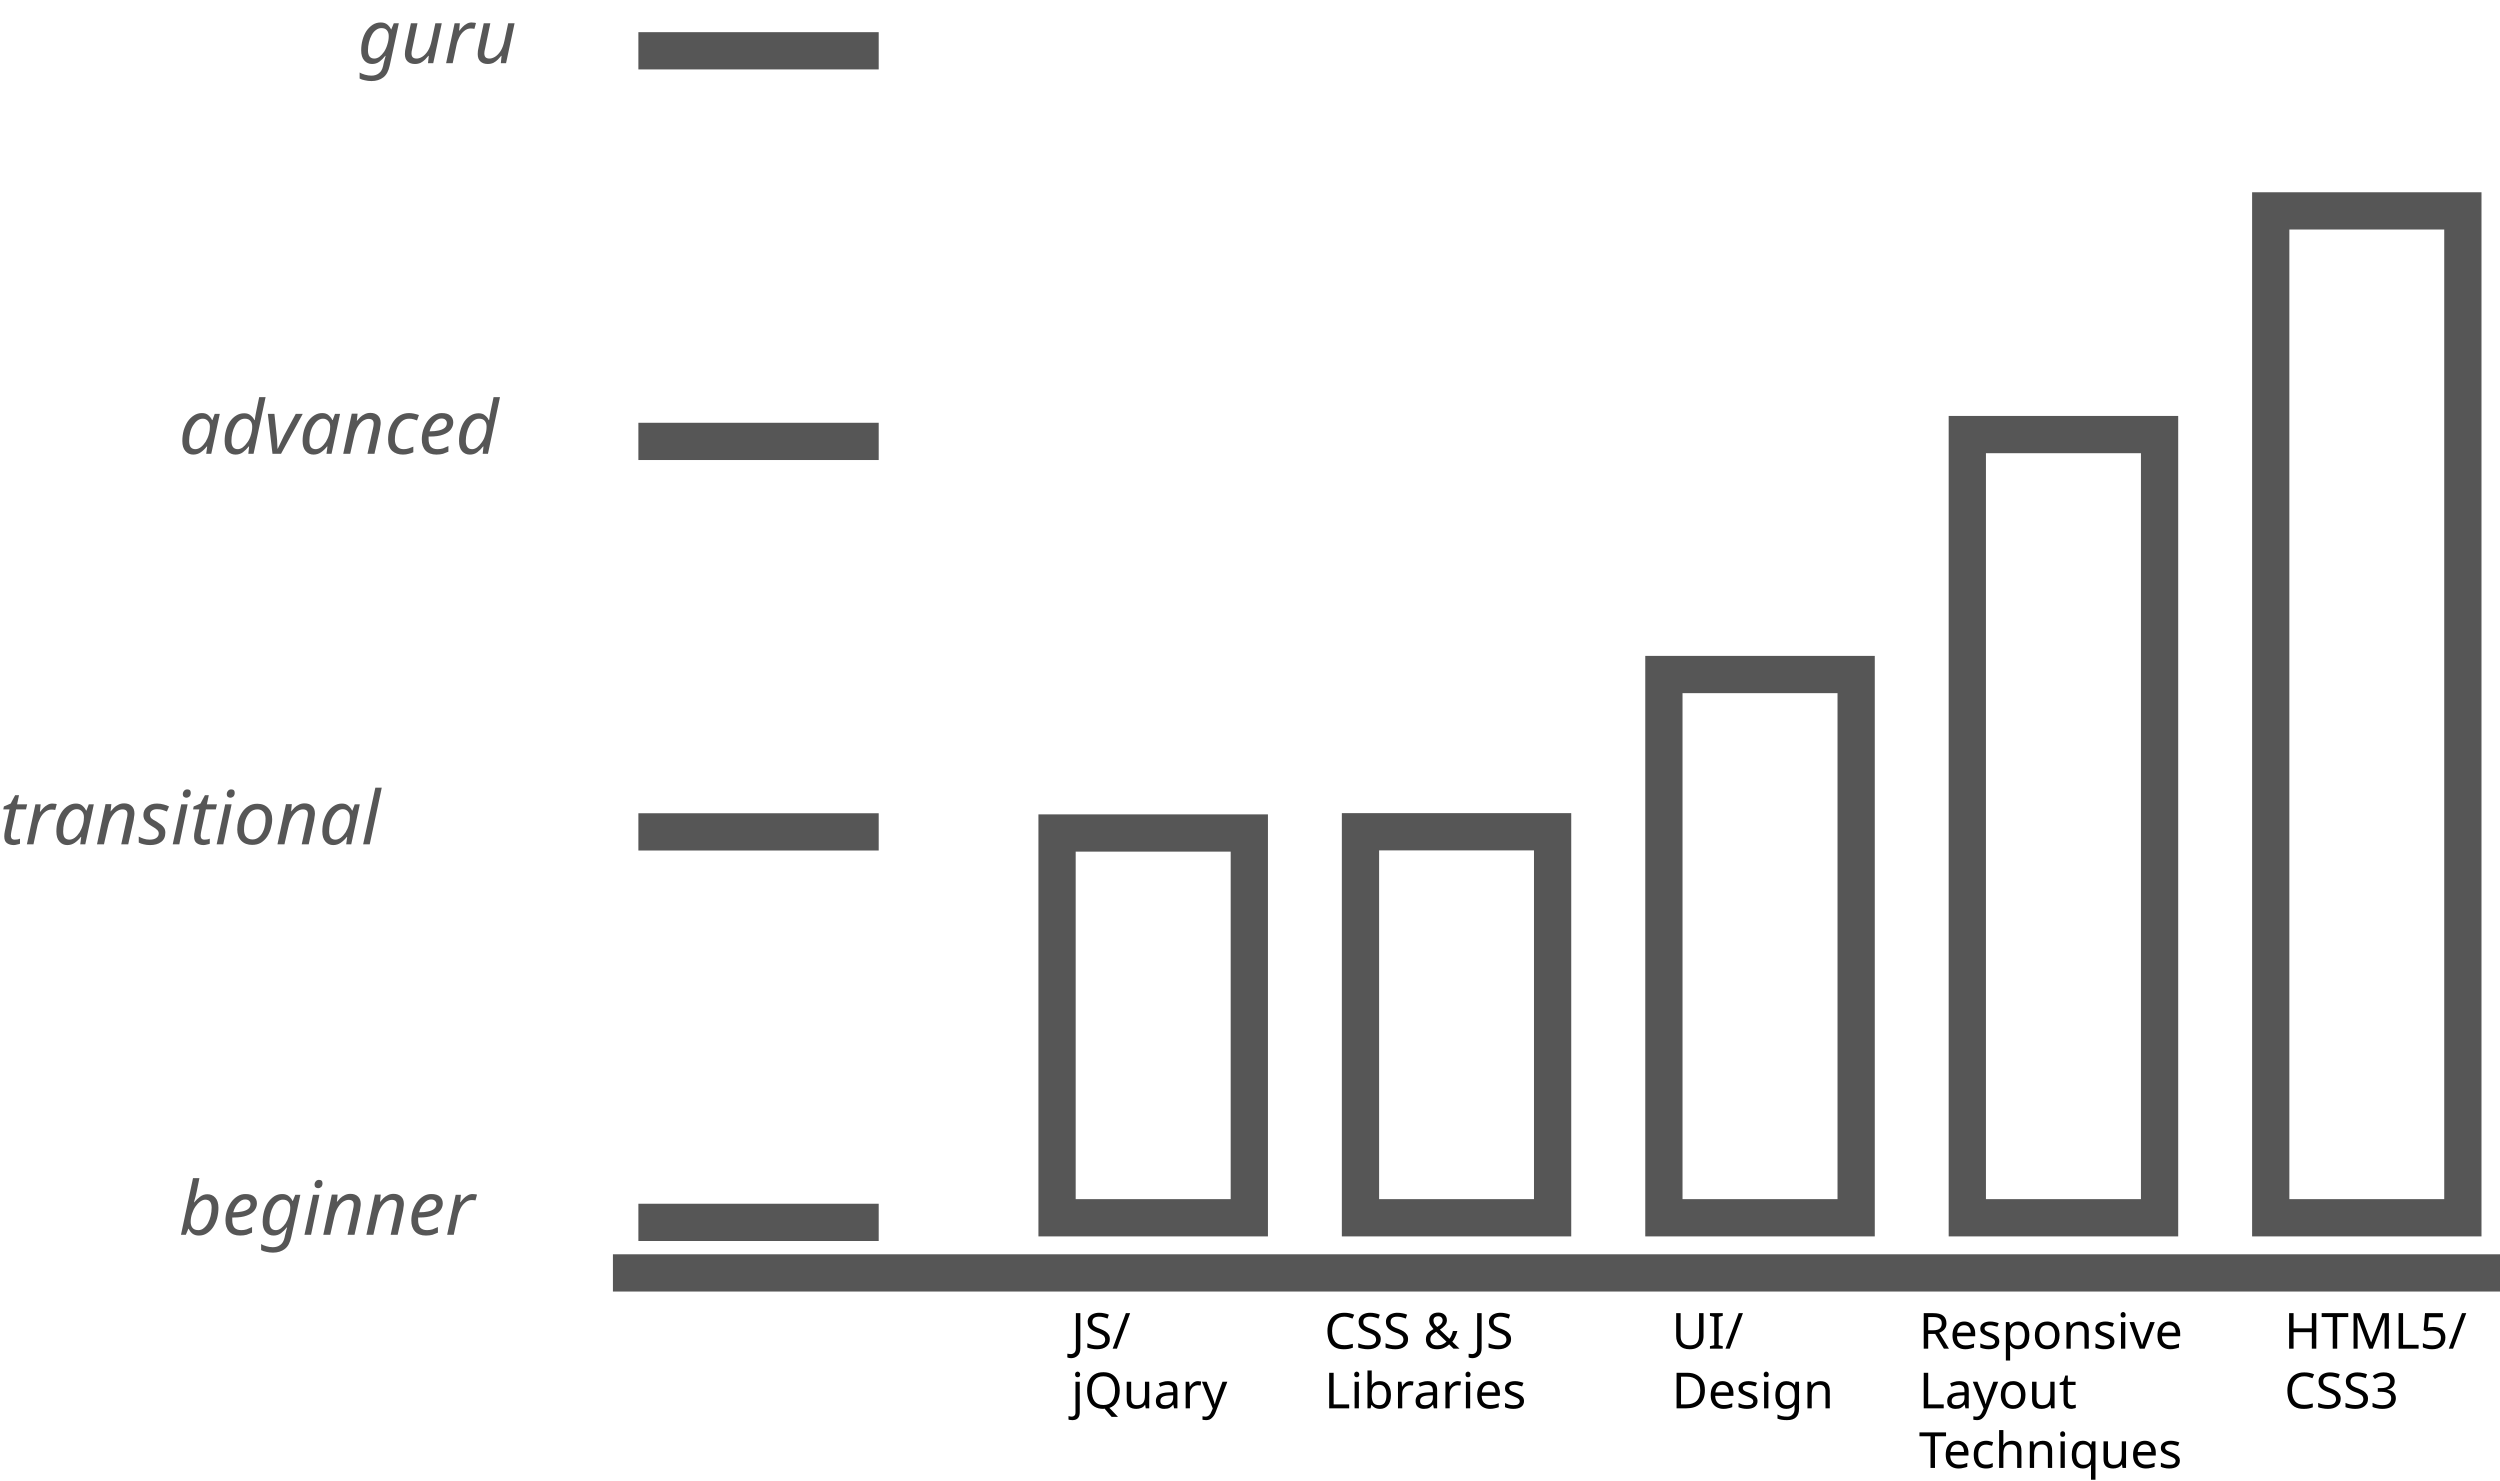
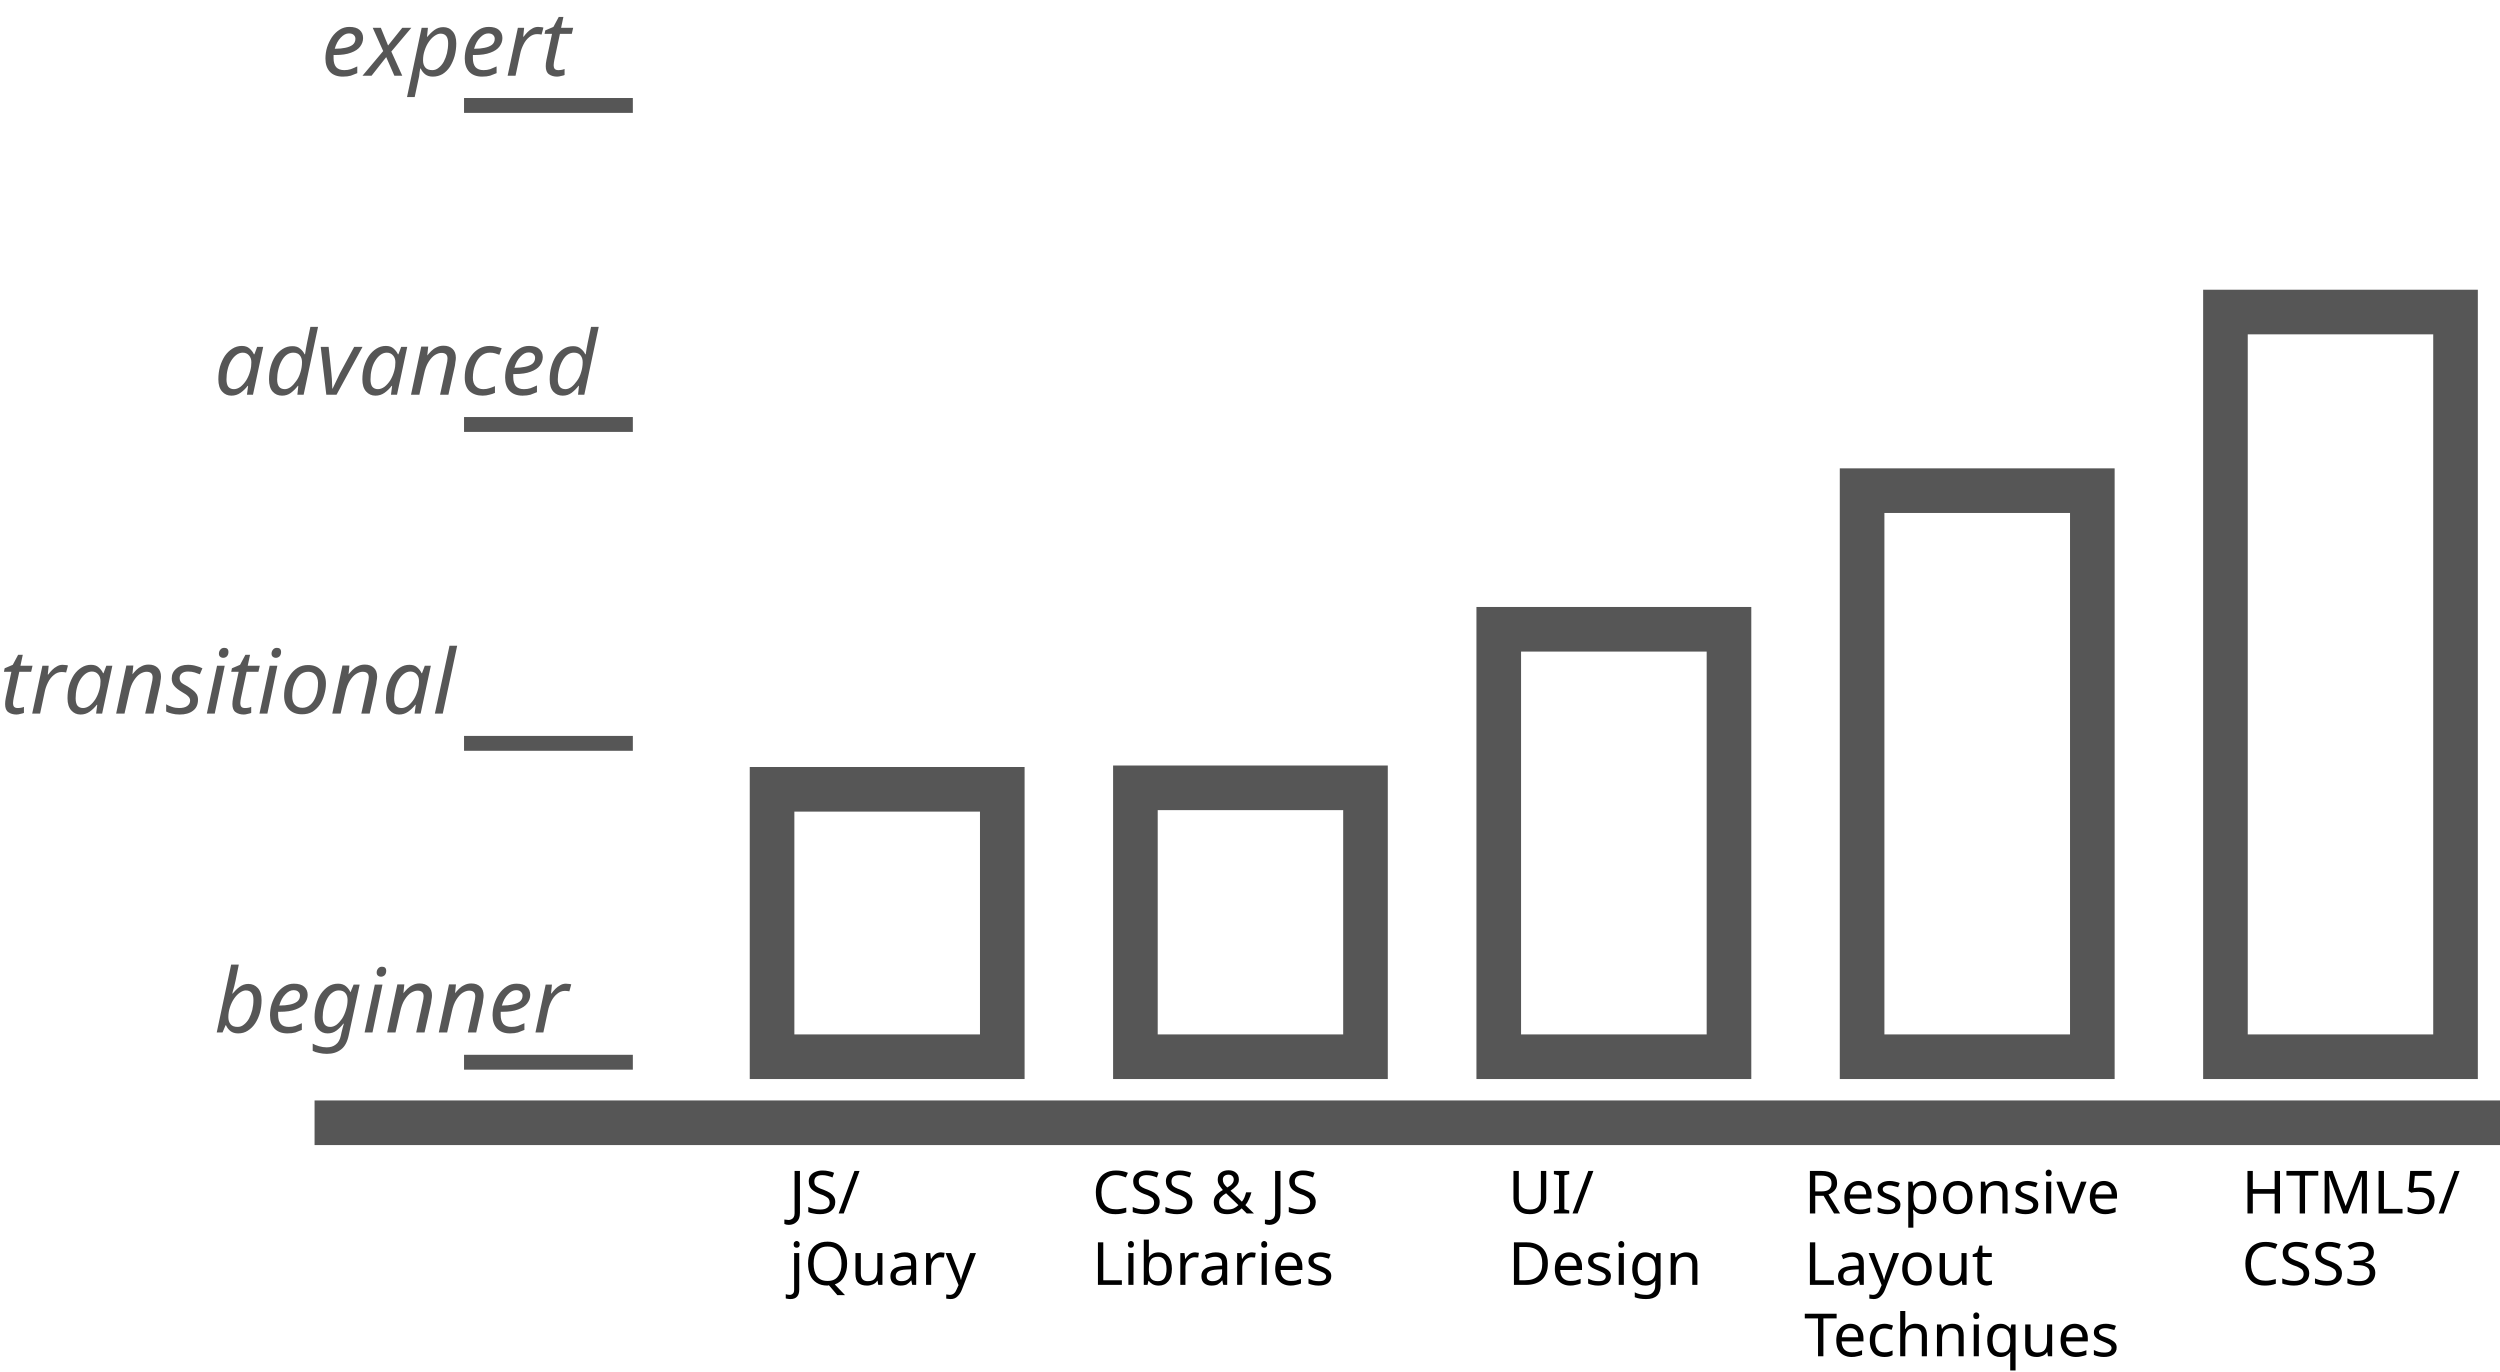
- <svg xmlns="http://www.w3.org/2000/svg" viewBox="0 0 201.29 119.19">
+ <svg xmlns="http://www.w3.org/2000/svg" viewBox="0 0 168.09 92.19">
  <defs>
-     <style>.cls-1,.cls-2{fill:none;stroke:#565656;stroke-width:3px;}.cls-1{stroke-miterlimit:10;}.cls-3{font-size:6px;fill:#565656;font-family:IBMPlexMono-Italic, IBM Plex Mono;font-style:italic;}.cls-4{font-size:4px;font-family:IBMPlexMono, IBM Plex Mono;}</style>
+     <style>.cls-1,.cls-2,.cls-3{fill:none;stroke:#565656;}.cls-1{stroke-miterlimit:10;}.cls-1,.cls-3{stroke-width:3px;}.cls-4{font-size:6px;fill:#565656;font-family:IBMPlexMono-Italic, IBM Plex Mono;font-style:italic;}.cls-5{font-size:4px;font-family:IBMPlexMono, IBM Plex Mono;}</style>
  </defs>
  <g id="Layer_2" data-name="Layer 2">
    <g id="Layer_18" data-name="Layer 18">
-       <rect class="cls-1" x="85.11" y="67.07" width="15.48" height="30.98" />
-       <rect class="cls-1" x="109.54" y="66.97" width="15.47" height="31.08" />
-       <rect class="cls-1" x="133.97" y="54.31" width="15.48" height="43.74" />
-       <rect class="cls-1" x="158.4" y="34.99" width="15.48" height="63.06" />
-       <rect class="cls-1" x="182.83" y="16.98" width="15.47" height="81.07" />
-       <line class="cls-2" x1="51.4" y1="98.42" x2="70.75" y2="98.42" />
-       <line class="cls-2" x1="51.4" y1="66.98" x2="70.75" y2="66.98" />
-       <line class="cls-2" x1="51.4" y1="35.54" x2="70.75" y2="35.54" />
-       <line class="cls-2" x1="51.4" y1="4.09" x2="70.75" y2="4.09" />
-       <line class="cls-2" x1="49.35" y1="102.49" x2="201.29" y2="102.49" />
-       <text class="cls-3" transform="translate(14.4 99.42)">beginner</text>
-       <text class="cls-3" transform="translate(0 67.98)">transitional</text>
-       <text class="cls-3" transform="translate(28.8 5.09)">guru</text>
-       <text class="cls-3" transform="translate(14.4 36.54)">advanced</text>
-       <text class="cls-4" transform="translate(183.92 108.59)">HTML5/<tspan x="0" y="4.8">CSS3</tspan>
+       <rect class="cls-1" x="51.91" y="53.07" width="15.48" height="17.98" />
+       <rect class="cls-1" x="76.34" y="52.97" width="15.47" height="18.08" />
+       <rect class="cls-1" x="100.77" y="42.31" width="15.48" height="28.74" />
+       <rect class="cls-1" x="125.2" y="32.99" width="15.48" height="38.06" />
+       <rect class="cls-1" x="149.63" y="20.98" width="15.47" height="50.07" />
+       <line class="cls-2" x1="31.2" y1="71.42" x2="42.55" y2="71.42" />
+       <line class="cls-2" x1="31.2" y1="49.98" x2="42.55" y2="49.98" />
+       <line class="cls-2" x1="31.2" y1="28.54" x2="42.55" y2="28.54" />
+       <line class="cls-2" x1="31.2" y1="7.09" x2="42.55" y2="7.09" />
+       <line class="cls-3" x1="21.15" y1="75.49" x2="168.09" y2="75.49" />
+       <text class="cls-4" transform="translate(14.4 69.42)">beginner</text>
+       <text class="cls-4" transform="translate(0 47.98)">transitional</text>
+       <text class="cls-4" transform="translate(21.6 5.09)">expert</text>
+       <text class="cls-4" transform="translate(14.4 26.54)">advanced</text>
+       <text class="cls-5" transform="translate(150.72 81.59)">HTML5/<tspan x="0" y="4.8">CSS3</tspan>
      </text>
-       <text class="cls-4" transform="translate(86.25 108.59)">JS/<tspan x="0" y="4.8">jQuary</tspan>
+       <text class="cls-5" transform="translate(53.05 81.59)">JS/<tspan x="0" y="4.8">jQuary</tspan>
      </text>
-       <text class="cls-4" transform="translate(134.6 108.59)">UI/<tspan x="0" y="4.8">Design</tspan>
+       <text class="cls-5" transform="translate(101.4 81.59)">UI/<tspan x="0" y="4.8">Design</tspan>
      </text>
-       <text class="cls-4" transform="translate(154.5 108.59)">Responsive<tspan x="0" y="4.8">Layout</tspan>
+       <text class="cls-5" transform="translate(121.3 81.59)">Responsive<tspan x="0" y="4.8">Layout</tspan>
        <tspan x="0" y="9.6">Techniques</tspan>
      </text>
-       <text class="cls-4" transform="translate(106.63 108.59)">CSS &amp; JS<tspan x="0" y="4.8">Libraries</tspan>
+       <text class="cls-5" transform="translate(73.43 81.59)">CSS &amp; JS<tspan x="0" y="4.8">Libraries</tspan>
      </text>
    </g>
  </g>
</svg>
